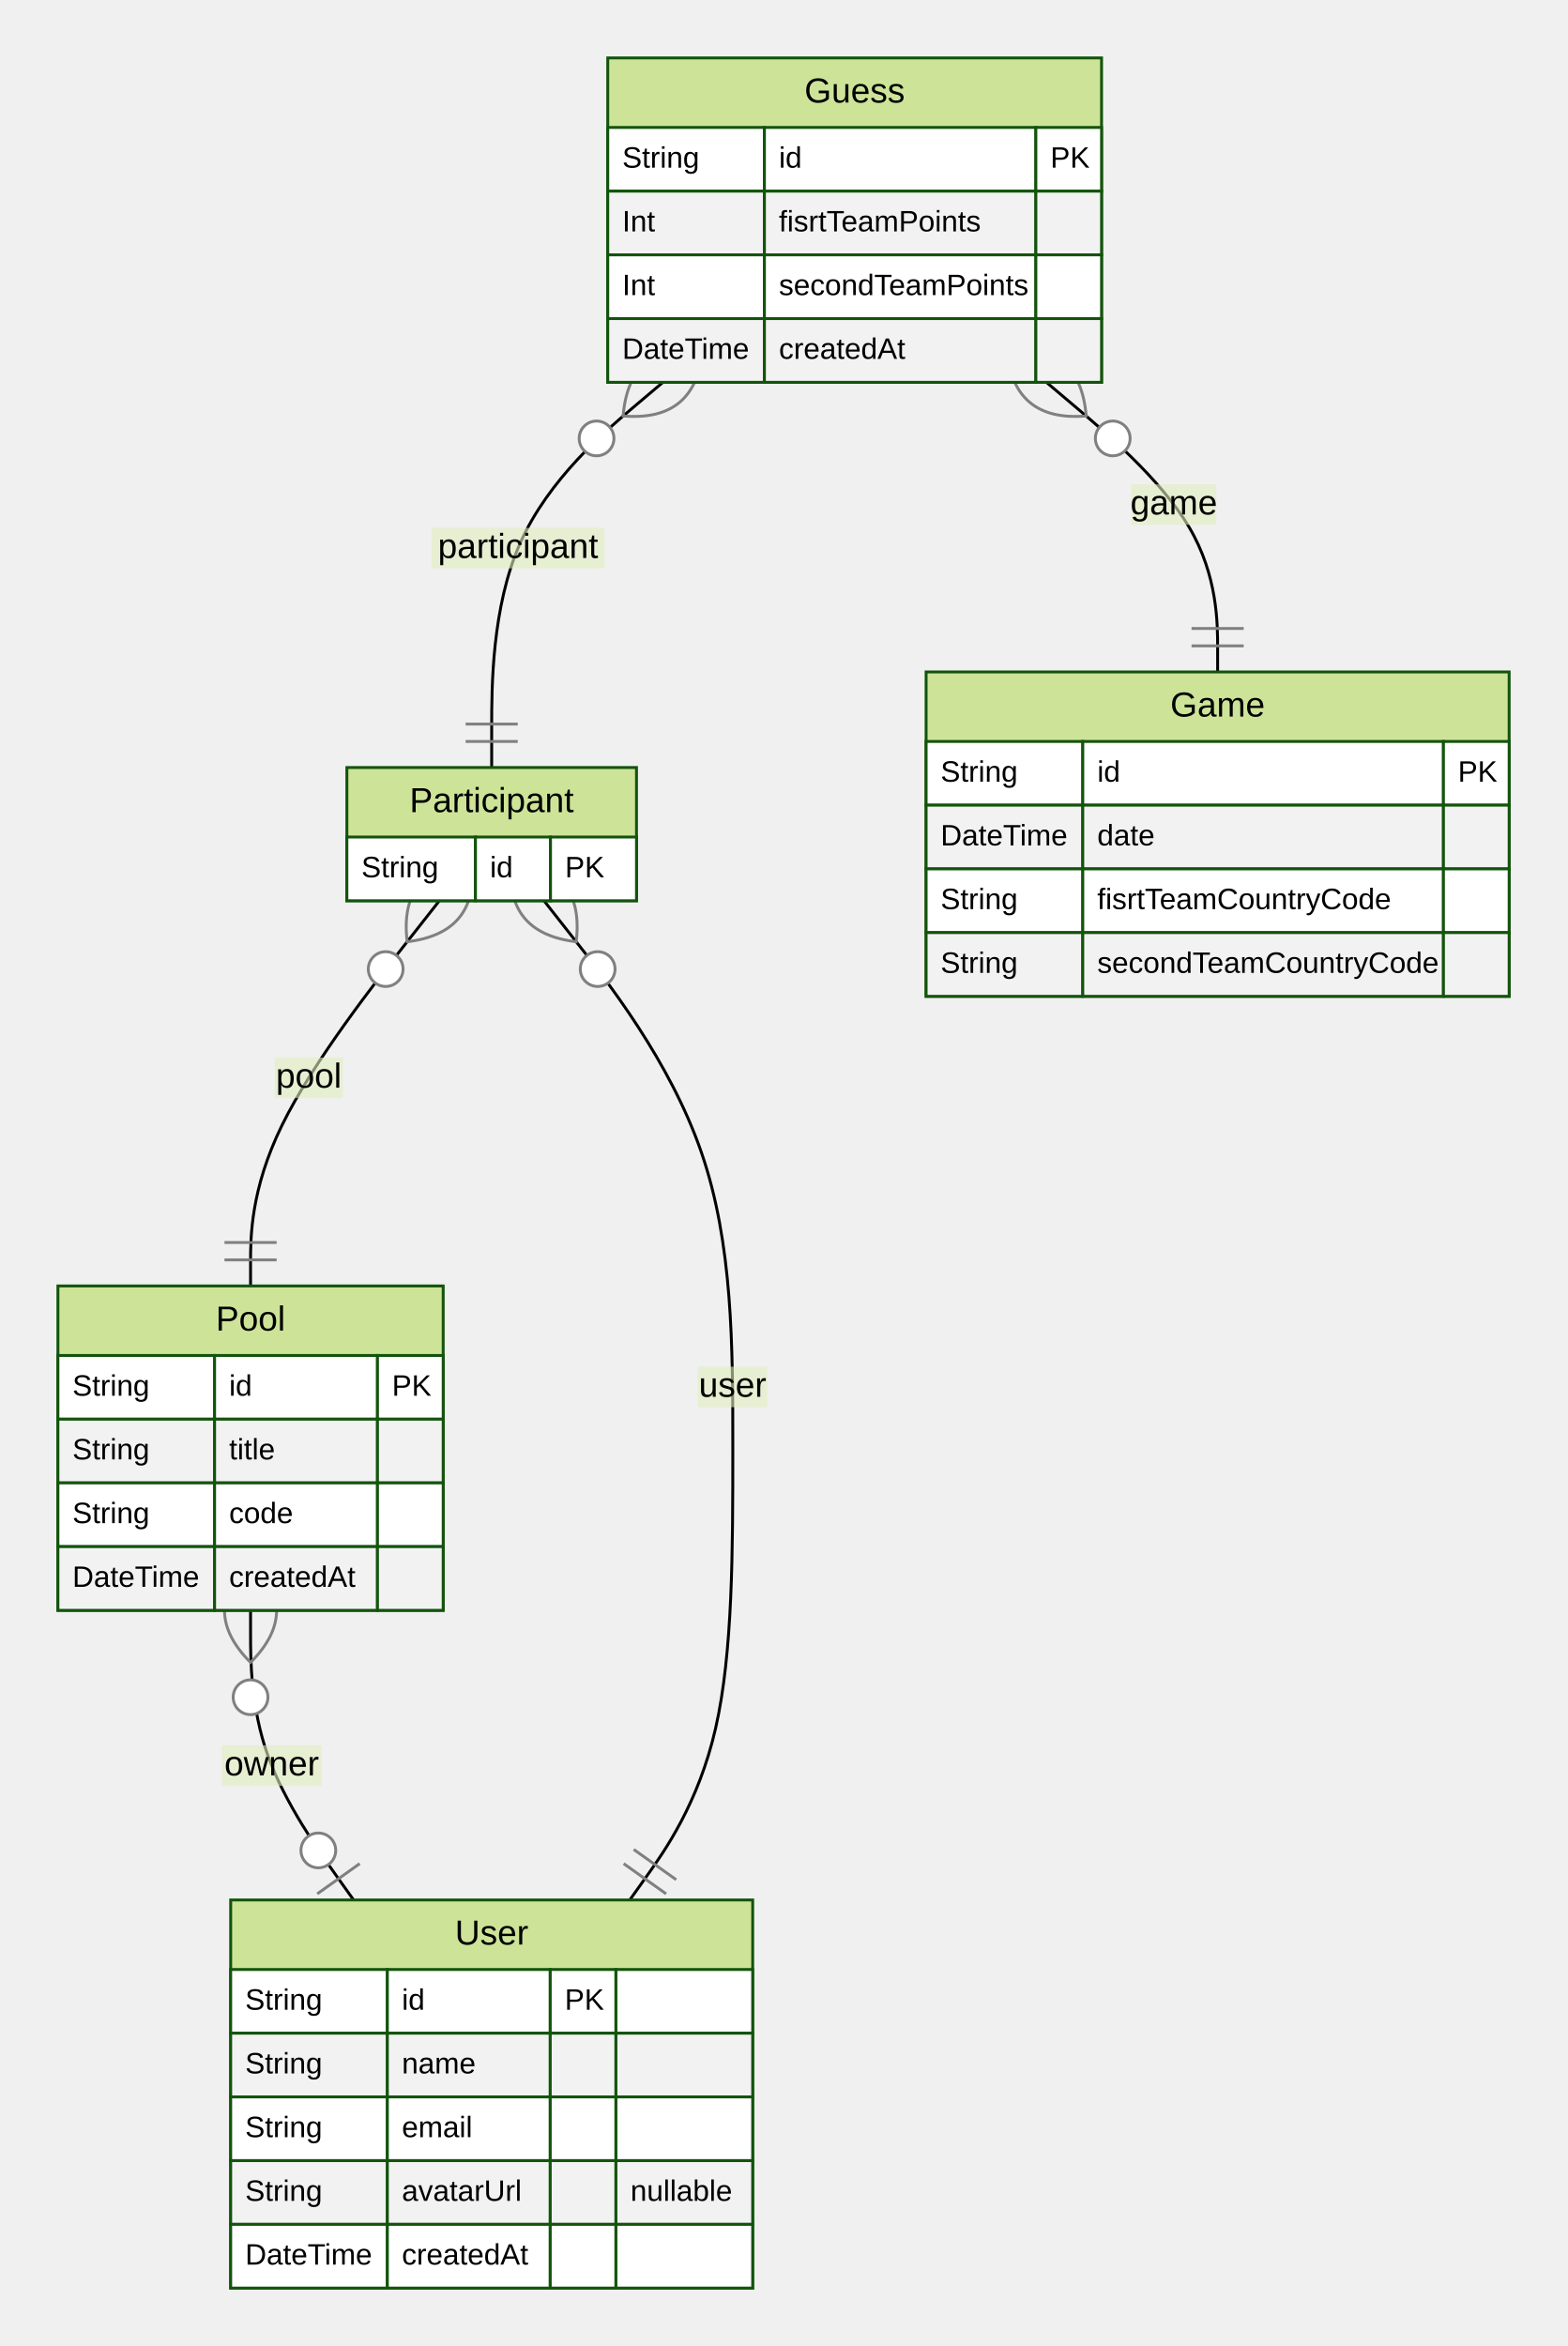
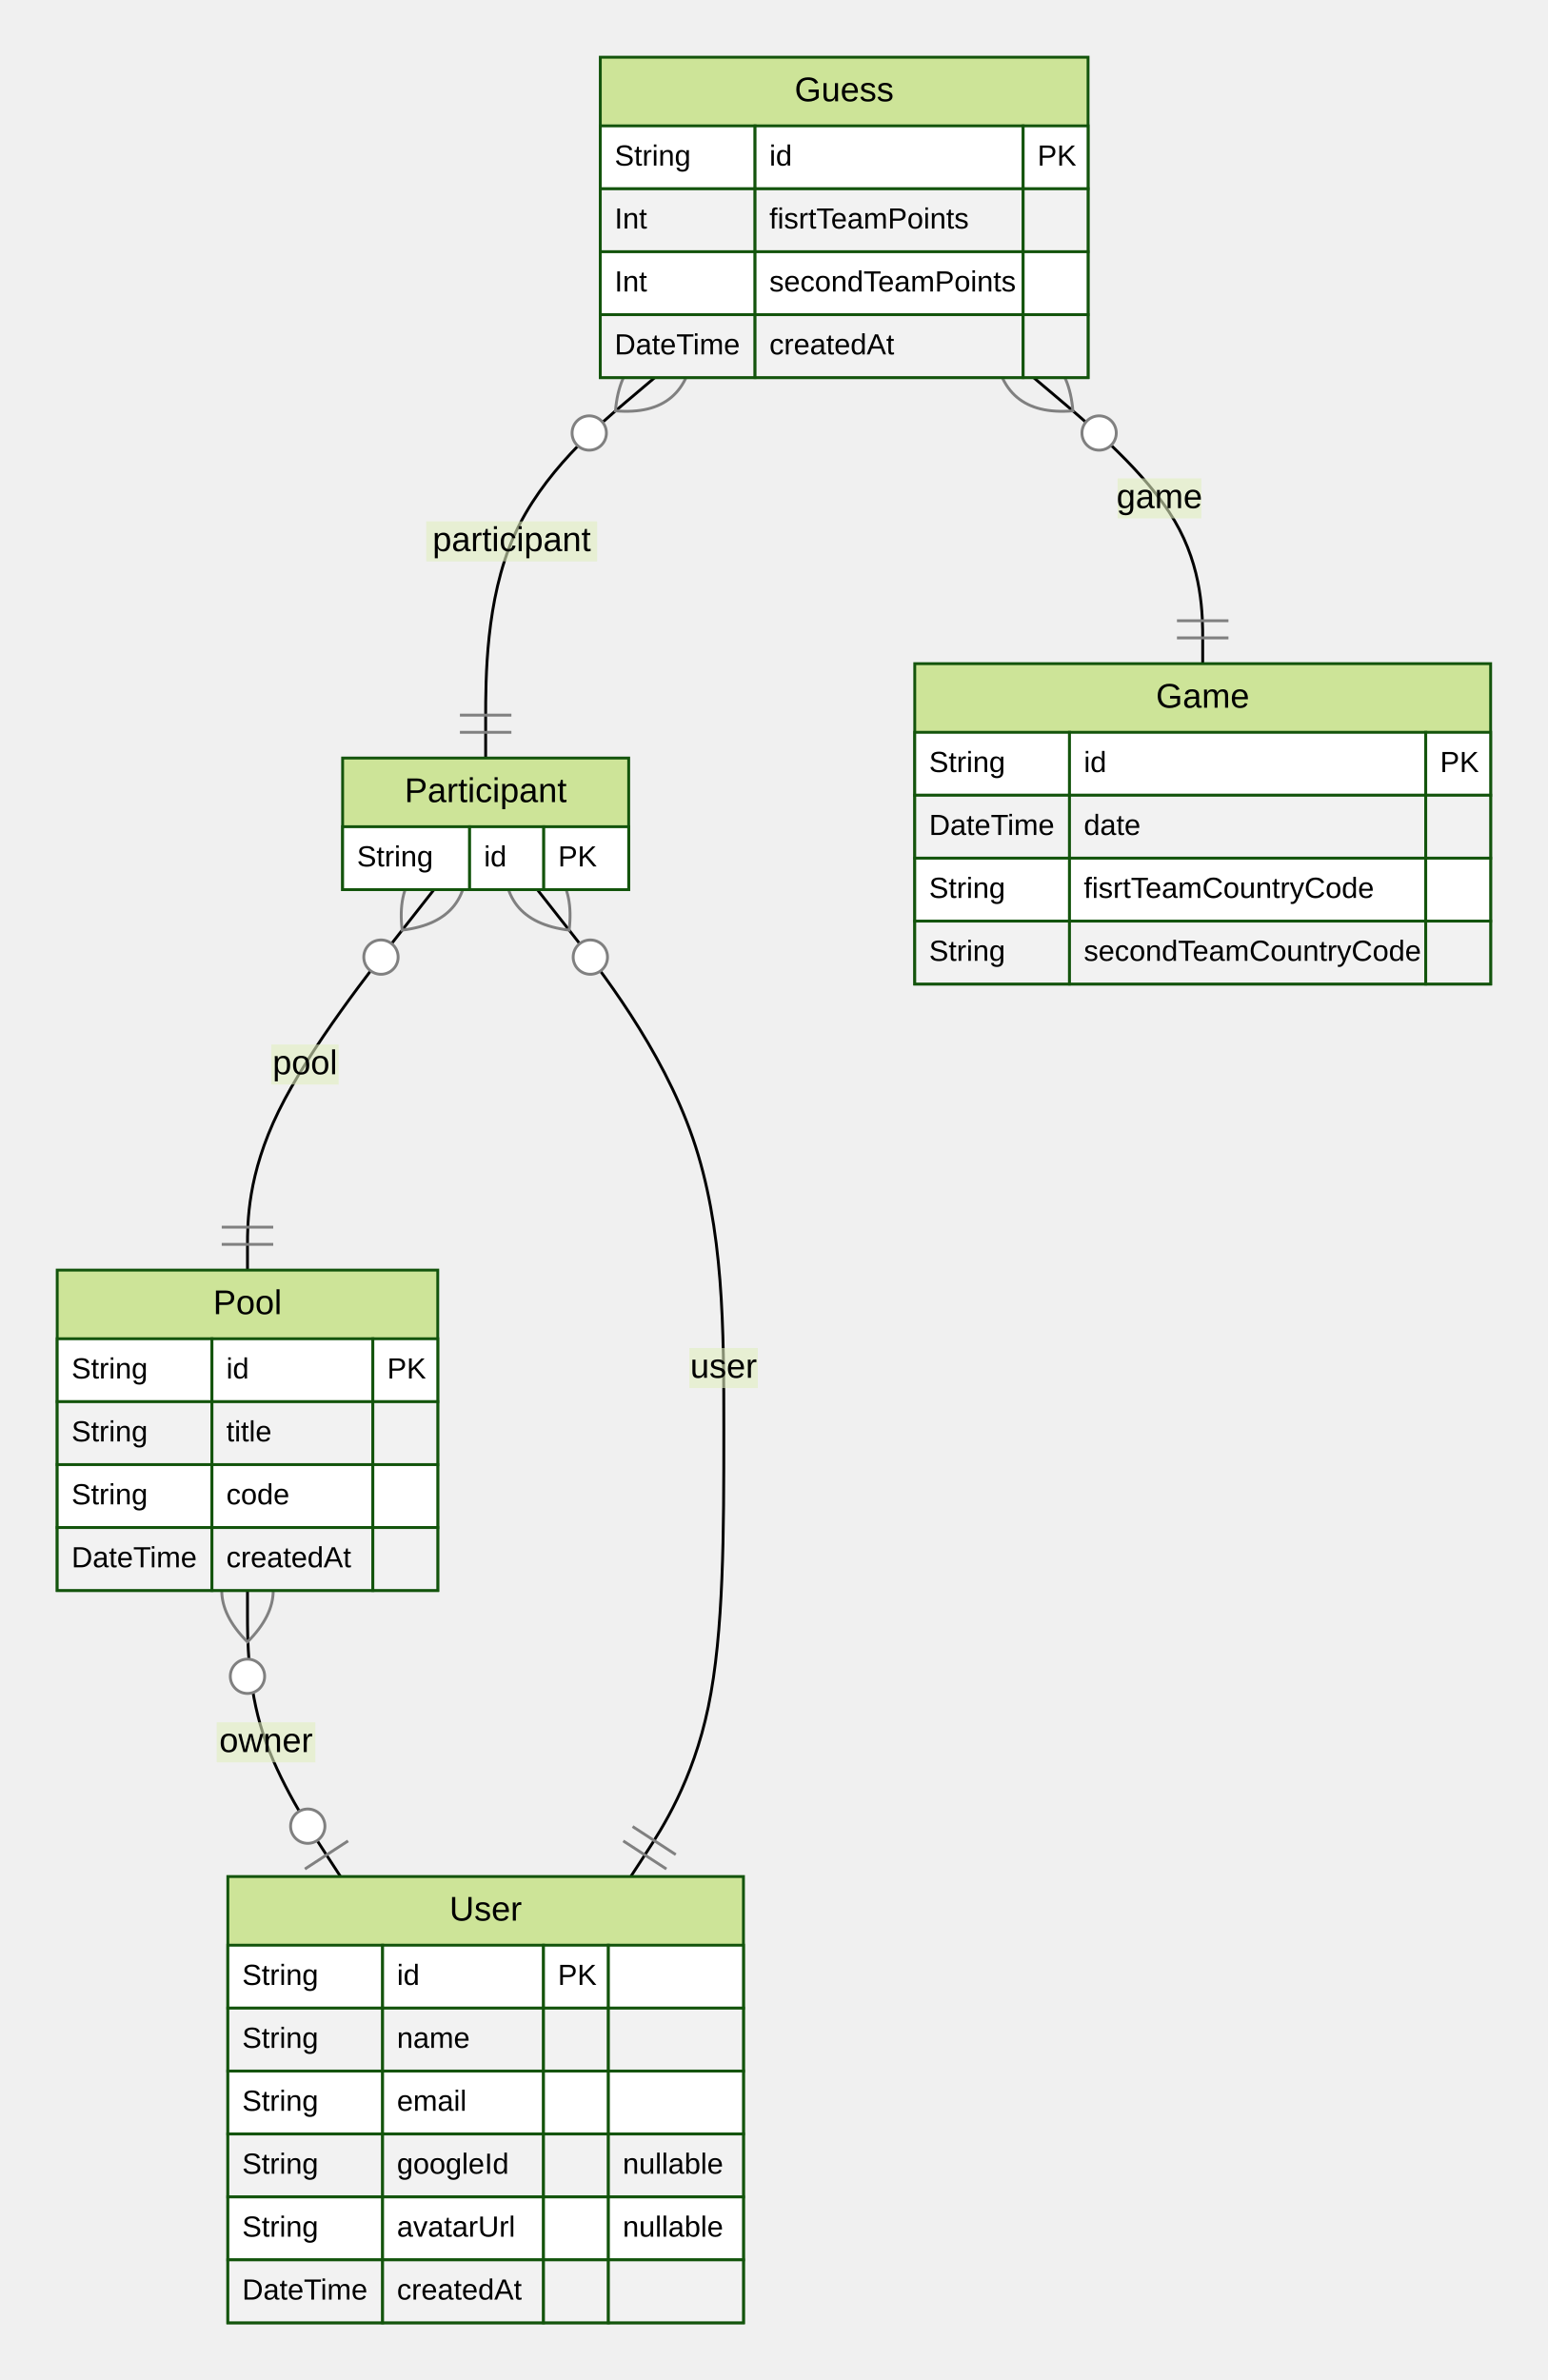
- <svg xmlns="http://www.w3.org/2000/svg" aria-labelledby="chart-title-mermaid-0 chart-desc-mermaid-0" role="img" viewBox="0 0 541.082 810" style="max-width: 541.082px; background-color: white;" width="100%" id="mermaid-0">
+ <svg xmlns="http://www.w3.org/2000/svg" aria-labelledby="chart-title-mermaid-0 chart-desc-mermaid-0" role="img" viewBox="0 0 541.082 832" style="max-width: 541.082px; background-color: white;" width="100%" id="mermaid-0">
  <style>#mermaid-0 {font-family:"trebuchet ms",verdana,arial,sans-serif;font-size:16px;fill:#000000;}#mermaid-0 .error-icon{fill:#552222;}#mermaid-0 .error-text{fill:#552222;stroke:#552222;}#mermaid-0 .edge-thickness-normal{stroke-width:2px;}#mermaid-0 .edge-thickness-thick{stroke-width:3.5px;}#mermaid-0 .edge-pattern-solid{stroke-dasharray:0;}#mermaid-0 .edge-pattern-dashed{stroke-dasharray:3;}#mermaid-0 .edge-pattern-dotted{stroke-dasharray:2;}#mermaid-0 .marker{fill:#000000;stroke:#000000;}#mermaid-0 .marker.cross{stroke:#000000;}#mermaid-0 svg{font-family:"trebuchet ms",verdana,arial,sans-serif;font-size:16px;}#mermaid-0 .entityBox{fill:#cde498;stroke:#13540c;}#mermaid-0 .attributeBoxOdd{fill:#ffffff;stroke:#13540c;}#mermaid-0 .attributeBoxEven{fill:#f2f2f2;stroke:#13540c;}#mermaid-0 .relationshipLabelBox{fill:hsl(78.158, 58.462%, 84.51%);opacity:0.7;background-color:hsl(78.158, 58.462%, 84.51%);}#mermaid-0 .relationshipLabelBox rect{opacity:0.5;}#mermaid-0 .relationshipLine{stroke:#000000;}#mermaid-0 :root{--mermaid-font-family:"trebuchet ms",verdana,arial,sans-serif;}</style>
  <g />
  <defs>
    <marker orient="auto" markerHeight="18" markerWidth="18" refY="9" refX="0" id="ONLY_ONE_START">
      <path d="M9,0 L9,18 M15,0 L15,18" fill="none" stroke="gray" />
    </marker>
  </defs>
  <defs>
    <marker orient="auto" markerHeight="18" markerWidth="18" refY="9" refX="18" id="ONLY_ONE_END">
      <path d="M3,0 L3,18 M9,0 L9,18" fill="none" stroke="gray" />
    </marker>
  </defs>
  <defs>
    <marker orient="auto" markerHeight="18" markerWidth="30" refY="9" refX="0" id="ZERO_OR_ONE_START">
      <circle r="6" cy="9" cx="21" fill="white" stroke="gray" />
      <path d="M9,0 L9,18" fill="none" stroke="gray" />
    </marker>
  </defs>
  <defs>
    <marker orient="auto" markerHeight="18" markerWidth="30" refY="9" refX="30" id="ZERO_OR_ONE_END">
      <circle r="6" cy="9" cx="9" fill="white" stroke="gray" />
      <path d="M21,0 L21,18" fill="none" stroke="gray" />
    </marker>
  </defs>
  <defs>
    <marker orient="auto" markerHeight="36" markerWidth="45" refY="18" refX="18" id="ONE_OR_MORE_START">
      <path d="M0,18 Q 18,0 36,18 Q 18,36 0,18 M42,9 L42,27" fill="none" stroke="gray" />
    </marker>
  </defs>
  <defs>
    <marker orient="auto" markerHeight="36" markerWidth="45" refY="18" refX="27" id="ONE_OR_MORE_END">
      <path d="M3,9 L3,27 M9,18 Q27,0 45,18 Q27,36 9,18" fill="none" stroke="gray" />
    </marker>
  </defs>
  <defs>
    <marker orient="auto" markerHeight="36" markerWidth="57" refY="18" refX="18" id="ZERO_OR_MORE_START">
      <circle r="6" cy="18" cx="48" fill="white" stroke="gray" />
      <path d="M0,18 Q18,0 36,18 Q18,36 0,18" fill="none" stroke="gray" />
    </marker>
  </defs>
  <defs>
    <marker orient="auto" markerHeight="36" markerWidth="57" refY="18" refX="39" id="ZERO_OR_MORE_END">
      <circle r="6" cy="18" cx="9" fill="white" stroke="gray" />
      <path d="M21,18 Q39,0 57,18 Q39,36 21,18" fill="none" stroke="gray" />
    </marker>
  </defs>
-   <path marker-start="url(#ZERO_OR_MORE_START)" marker-end="url(#ZERO_OR_ONE_END)" fill="none" stroke="gray" d="M86.513,556L86.513,564.333C86.513,572.667,86.513,589.333,92.443,606C98.373,622.667,110.233,639.333,116.163,647.667L122.093,656" class="er relationshipLine" />
-   <path marker-start="url(#ZERO_OR_MORE_START)" marker-end="url(#ONLY_ONE_END)" fill="none" stroke="gray" d="M187.835,311L198.7,324.833C209.565,338.667,231.296,366.333,242.161,397.833C253.026,429.333,253.026,464.667,253.026,500C253.026,535.333,253.026,570.667,247.096,596.667C241.167,622.667,229.307,639.333,223.377,647.667L217.447,656" class="er relationshipLine" />
+   <path marker-start="url(#ZERO_OR_MORE_START)" marker-end="url(#ZERO_OR_ONE_END)" fill="none" stroke="gray" d="M86.513,556L86.513,564.333C86.513,572.667,86.513,589.333,91.934,606C97.354,622.667,108.195,639.333,113.615,647.667L119.035,656" class="er relationshipLine" />
+   <path marker-start="url(#ZERO_OR_MORE_START)" marker-end="url(#ONLY_ONE_END)" fill="none" stroke="gray" d="M187.835,311L198.7,324.833C209.565,338.667,231.296,366.333,242.161,397.833C253.026,429.333,253.026,464.667,253.026,500C253.026,535.333,253.026,570.667,247.606,596.667C242.186,622.667,231.345,639.333,225.925,647.667L220.504,656" class="er relationshipLine" />
  <path marker-start="url(#ZERO_OR_MORE_START)" marker-end="url(#ONLY_ONE_END)" fill="none" stroke="gray" d="M151.705,311L140.839,324.833C129.974,338.667,108.244,366.333,97.378,388.5C86.513,410.667,86.513,427.333,86.513,435.667L86.513,444" class="er relationshipLine" />
  <path marker-start="url(#ZERO_OR_MORE_START)" marker-end="url(#ONLY_ONE_END)" fill="none" stroke="gray" d="M228.887,132L219.034,140.333C209.181,148.667,189.476,165.333,179.623,187.5C169.77,209.667,169.77,237.333,169.77,251.167L169.77,265" class="er relationshipLine" />
  <path marker-start="url(#ZERO_OR_MORE_START)" marker-end="url(#ONLY_ONE_END)" fill="none" stroke="gray" d="M361.309,132L371.162,140.333C381.015,148.667,400.72,165.333,410.573,182C420.426,198.667,420.426,215.333,420.426,223.667L420.426,232" class="er relationshipLine" />
  <g transform="translate(20,444 )" id="Pool">
    <rect height="112" width="133.026" y="0" x="0" stroke="gray" fill-opacity="100%" fill="honeydew" class="er entityBox" />
    <text transform="translate(66.51321,12)" style="font-family: &quot;trebuchet ms&quot;, verdana, arial, sans-serif;; font-size: 12px" text-anchor="middle" dominant-baseline="middle" y="0" x="0" id="entity-Pool" class="er entityLabel">Pool</text>
    <rect height="22" width="54.096" y="24" x="0" stroke="gray" fill-opacity="100%" fill="honeydew" class="er attributeBoxOdd" />
    <text transform="translate(5,35)" style="font-family: &quot;trebuchet ms&quot;, verdana, arial, sans-serif;; font-size: 10.2px" text-anchor="left" dominant-baseline="middle" y="0" x="0" id="entity-Pool-attr-1-type" class="er entityLabel">String</text>
    <rect height="22" width="56.243" y="24" x="54.096" stroke="gray" fill-opacity="100%" fill="honeydew" class="er attributeBoxOdd" />
    <text transform="translate(59.09555,35)" style="font-family: &quot;trebuchet ms&quot;, verdana, arial, sans-serif;; font-size: 10.2px" text-anchor="left" dominant-baseline="middle" y="0" x="0" id="entity-Pool-attr-1-name" class="er entityLabel">id</text>
    <rect height="22" width="22.688" y="24" x="110.339" stroke="gray" fill-opacity="100%" fill="honeydew" class="er attributeBoxOdd" />
    <text transform="translate(115.3387,35)" style="font-family: &quot;trebuchet ms&quot;, verdana, arial, sans-serif;; font-size: 10.2px" text-anchor="left" dominant-baseline="middle" y="0" x="0" id="entity-Pool-attr-1-key" class="er entityLabel">PK</text>
    <rect height="22" width="54.096" y="46" x="0" stroke="gray" fill-opacity="100%" fill="honeydew" class="er attributeBoxEven" />
    <text transform="translate(5,57)" style="font-family: &quot;trebuchet ms&quot;, verdana, arial, sans-serif;; font-size: 10.2px" text-anchor="left" dominant-baseline="middle" y="0" x="0" id="entity-Pool-attr-2-type" class="er entityLabel">String</text>
    <rect height="22" width="56.243" y="46" x="54.096" stroke="gray" fill-opacity="100%" fill="honeydew" class="er attributeBoxEven" />
    <text transform="translate(59.09555,57)" style="font-family: &quot;trebuchet ms&quot;, verdana, arial, sans-serif;; font-size: 10.2px" text-anchor="left" dominant-baseline="middle" y="0" x="0" id="entity-Pool-attr-2-name" class="er entityLabel">title</text>
    <rect height="22" width="22.688" y="46" x="110.339" stroke="gray" fill-opacity="100%" fill="honeydew" class="er attributeBoxEven" />
    <text transform="translate(115.3387,57)" style="font-family: &quot;trebuchet ms&quot;, verdana, arial, sans-serif;; font-size: 10.2px" text-anchor="left" dominant-baseline="middle" y="0" x="0" id="entity-Pool-attr-2-key" class="er entityLabel" />
    <rect height="22" width="54.096" y="68" x="0" stroke="gray" fill-opacity="100%" fill="honeydew" class="er attributeBoxOdd" />
    <text transform="translate(5,79)" style="font-family: &quot;trebuchet ms&quot;, verdana, arial, sans-serif;; font-size: 10.2px" text-anchor="left" dominant-baseline="middle" y="0" x="0" id="entity-Pool-attr-3-type" class="er entityLabel">String</text>
    <rect height="22" width="56.243" y="68" x="54.096" stroke="gray" fill-opacity="100%" fill="honeydew" class="er attributeBoxOdd" />
    <text transform="translate(59.09555,79)" style="font-family: &quot;trebuchet ms&quot;, verdana, arial, sans-serif;; font-size: 10.2px" text-anchor="left" dominant-baseline="middle" y="0" x="0" id="entity-Pool-attr-3-name" class="er entityLabel">code</text>
    <rect height="22" width="22.688" y="68" x="110.339" stroke="gray" fill-opacity="100%" fill="honeydew" class="er attributeBoxOdd" />
    <text transform="translate(115.3387,79)" style="font-family: &quot;trebuchet ms&quot;, verdana, arial, sans-serif;; font-size: 10.2px" text-anchor="left" dominant-baseline="middle" y="0" x="0" id="entity-Pool-attr-3-key" class="er entityLabel" />
    <rect height="22" width="54.096" y="90" x="0" stroke="gray" fill-opacity="100%" fill="honeydew" class="er attributeBoxEven" />
    <text transform="translate(5,101)" style="font-family: &quot;trebuchet ms&quot;, verdana, arial, sans-serif;; font-size: 10.2px" text-anchor="left" dominant-baseline="middle" y="0" x="0" id="entity-Pool-attr-4-type" class="er entityLabel">DateTime</text>
    <rect height="22" width="56.243" y="90" x="54.096" stroke="gray" fill-opacity="100%" fill="honeydew" class="er attributeBoxEven" />
    <text transform="translate(59.09555,101)" style="font-family: &quot;trebuchet ms&quot;, verdana, arial, sans-serif;; font-size: 10.2px" text-anchor="left" dominant-baseline="middle" y="0" x="0" id="entity-Pool-attr-4-name" class="er entityLabel">createdAt</text>
    <rect height="22" width="22.688" y="90" x="110.339" stroke="gray" fill-opacity="100%" fill="honeydew" class="er attributeBoxEven" />
    <text transform="translate(115.3387,101)" style="font-family: &quot;trebuchet ms&quot;, verdana, arial, sans-serif;; font-size: 10.2px" text-anchor="left" dominant-baseline="middle" y="0" x="0" id="entity-Pool-attr-4-key" class="er entityLabel" />
  </g>
  <g transform="translate(119.7698,265 )" id="Participant">
    <rect height="46" width="100" y="0" x="0" stroke="gray" fill-opacity="100%" fill="honeydew" class="er entityBox" />
    <text transform="translate(50,12)" style="font-family: &quot;trebuchet ms&quot;, verdana, arial, sans-serif;; font-size: 12px" text-anchor="middle" dominant-baseline="middle" y="0" x="0" id="entity-Participant" class="er entityLabel">Participant</text>
    <rect height="22" width="44.399" y="24" x="0" stroke="gray" fill-opacity="100%" fill="honeydew" class="er attributeBoxOdd" />
    <text transform="translate(5,35)" style="font-family: &quot;trebuchet ms&quot;, verdana, arial, sans-serif;; font-size: 10.2px" text-anchor="left" dominant-baseline="middle" y="0" x="0" id="entity-Participant-attr-1-type" class="er entityLabel">String</text>
    <rect height="22" width="25.911" y="24" x="44.399" stroke="gray" fill-opacity="100%" fill="honeydew" class="er attributeBoxOdd" />
    <text transform="translate(49.39862,35)" style="font-family: &quot;trebuchet ms&quot;, verdana, arial, sans-serif;; font-size: 10.2px" text-anchor="left" dominant-baseline="middle" y="0" x="0" id="entity-Participant-attr-1-name" class="er entityLabel">id</text>
    <rect height="22" width="29.69" y="24" x="70.31" stroke="gray" fill-opacity="100%" fill="honeydew" class="er attributeBoxOdd" />
    <text transform="translate(75.30976,35)" style="font-family: &quot;trebuchet ms&quot;, verdana, arial, sans-serif;; font-size: 10.2px" text-anchor="left" dominant-baseline="middle" y="0" x="0" id="entity-Participant-attr-1-key" class="er entityLabel">PK</text>
  </g>
  <g transform="translate(79.65034,656 )" id="User">
-     <rect height="134" width="180.239" y="0" x="0" stroke="gray" fill-opacity="100%" fill="honeydew" class="er entityBox" />
+     <rect height="156" width="180.239" y="0" x="0" stroke="gray" fill-opacity="100%" fill="honeydew" class="er entityBox" />
    <text transform="translate(90.11948,12)" style="font-family: &quot;trebuchet ms&quot;, verdana, arial, sans-serif;; font-size: 12px" text-anchor="middle" dominant-baseline="middle" y="0" x="0" id="entity-User" class="er entityLabel">User</text>
    <rect height="22" width="54.096" y="24" x="0" stroke="gray" fill-opacity="100%" fill="honeydew" class="er attributeBoxOdd" />
    <text transform="translate(5,35)" style="font-family: &quot;trebuchet ms&quot;, verdana, arial, sans-serif;; font-size: 10.2px" text-anchor="left" dominant-baseline="middle" y="0" x="0" id="entity-User-attr-1-type" class="er entityLabel">String</text>
    <rect height="22" width="56.243" y="24" x="54.096" stroke="gray" fill-opacity="100%" fill="honeydew" class="er attributeBoxOdd" />
    <text transform="translate(59.09555,35)" style="font-family: &quot;trebuchet ms&quot;, verdana, arial, sans-serif;; font-size: 10.2px" text-anchor="left" dominant-baseline="middle" y="0" x="0" id="entity-User-attr-1-name" class="er entityLabel">id</text>
    <rect height="22" width="22.688" y="24" x="110.339" stroke="gray" fill-opacity="100%" fill="honeydew" class="er attributeBoxOdd" />
    <text transform="translate(115.3387,35)" style="font-family: &quot;trebuchet ms&quot;, verdana, arial, sans-serif;; font-size: 10.2px" text-anchor="left" dominant-baseline="middle" y="0" x="0" id="entity-User-attr-1-key" class="er entityLabel">PK</text>
    <rect height="22" width="47.213" y="24" x="133.026" stroke="gray" fill-opacity="100%" fill="honeydew" class="er attributeBoxOdd" />
    <text transform="translate(138.0264,35)" style="font-family: &quot;trebuchet ms&quot;, verdana, arial, sans-serif;; font-size: 10.2px" text-anchor="left" dominant-baseline="middle" y="0" x="0" id="entity-User-attr-1-comment" class="er entityLabel" />
    <rect height="22" width="54.096" y="46" x="0" stroke="gray" fill-opacity="100%" fill="honeydew" class="er attributeBoxEven" />
    <text transform="translate(5,57)" style="font-family: &quot;trebuchet ms&quot;, verdana, arial, sans-serif;; font-size: 10.2px" text-anchor="left" dominant-baseline="middle" y="0" x="0" id="entity-User-attr-2-type" class="er entityLabel">String</text>
    <rect height="22" width="56.243" y="46" x="54.096" stroke="gray" fill-opacity="100%" fill="honeydew" class="er attributeBoxEven" />
    <text transform="translate(59.09555,57)" style="font-family: &quot;trebuchet ms&quot;, verdana, arial, sans-serif;; font-size: 10.2px" text-anchor="left" dominant-baseline="middle" y="0" x="0" id="entity-User-attr-2-name" class="er entityLabel">name</text>
    <rect height="22" width="22.688" y="46" x="110.339" stroke="gray" fill-opacity="100%" fill="honeydew" class="er attributeBoxEven" />
    <text transform="translate(115.3387,57)" style="font-family: &quot;trebuchet ms&quot;, verdana, arial, sans-serif;; font-size: 10.2px" text-anchor="left" dominant-baseline="middle" y="0" x="0" id="entity-User-attr-2-key" class="er entityLabel" />
    <rect height="22" width="47.213" y="46" x="133.026" stroke="gray" fill-opacity="100%" fill="honeydew" class="er attributeBoxEven" />
    <text transform="translate(138.0264,57)" style="font-family: &quot;trebuchet ms&quot;, verdana, arial, sans-serif;; font-size: 10.2px" text-anchor="left" dominant-baseline="middle" y="0" x="0" id="entity-User-attr-2-comment" class="er entityLabel" />
    <rect height="22" width="54.096" y="68" x="0" stroke="gray" fill-opacity="100%" fill="honeydew" class="er attributeBoxOdd" />
    <text transform="translate(5,79)" style="font-family: &quot;trebuchet ms&quot;, verdana, arial, sans-serif;; font-size: 10.2px" text-anchor="left" dominant-baseline="middle" y="0" x="0" id="entity-User-attr-3-type" class="er entityLabel">String</text>
    <rect height="22" width="56.243" y="68" x="54.096" stroke="gray" fill-opacity="100%" fill="honeydew" class="er attributeBoxOdd" />
    <text transform="translate(59.09555,79)" style="font-family: &quot;trebuchet ms&quot;, verdana, arial, sans-serif;; font-size: 10.2px" text-anchor="left" dominant-baseline="middle" y="0" x="0" id="entity-User-attr-3-name" class="er entityLabel">email</text>
    <rect height="22" width="22.688" y="68" x="110.339" stroke="gray" fill-opacity="100%" fill="honeydew" class="er attributeBoxOdd" />
    <text transform="translate(115.3387,79)" style="font-family: &quot;trebuchet ms&quot;, verdana, arial, sans-serif;; font-size: 10.2px" text-anchor="left" dominant-baseline="middle" y="0" x="0" id="entity-User-attr-3-key" class="er entityLabel" />
    <rect height="22" width="47.213" y="68" x="133.026" stroke="gray" fill-opacity="100%" fill="honeydew" class="er attributeBoxOdd" />
    <text transform="translate(138.0264,79)" style="font-family: &quot;trebuchet ms&quot;, verdana, arial, sans-serif;; font-size: 10.2px" text-anchor="left" dominant-baseline="middle" y="0" x="0" id="entity-User-attr-3-comment" class="er entityLabel" />
    <rect height="22" width="54.096" y="90" x="0" stroke="gray" fill-opacity="100%" fill="honeydew" class="er attributeBoxEven" />
    <text transform="translate(5,101)" style="font-family: &quot;trebuchet ms&quot;, verdana, arial, sans-serif;; font-size: 10.2px" text-anchor="left" dominant-baseline="middle" y="0" x="0" id="entity-User-attr-4-type" class="er entityLabel">String</text>
    <rect height="22" width="56.243" y="90" x="54.096" stroke="gray" fill-opacity="100%" fill="honeydew" class="er attributeBoxEven" />
-     <text transform="translate(59.09555,101)" style="font-family: &quot;trebuchet ms&quot;, verdana, arial, sans-serif;; font-size: 10.2px" text-anchor="left" dominant-baseline="middle" y="0" x="0" id="entity-User-attr-4-name" class="er entityLabel">avatarUrl</text>
+     <text transform="translate(59.09555,101)" style="font-family: &quot;trebuchet ms&quot;, verdana, arial, sans-serif;; font-size: 10.2px" text-anchor="left" dominant-baseline="middle" y="0" x="0" id="entity-User-attr-4-name" class="er entityLabel">googleId</text>
    <rect height="22" width="22.688" y="90" x="110.339" stroke="gray" fill-opacity="100%" fill="honeydew" class="er attributeBoxEven" />
    <text transform="translate(115.3387,101)" style="font-family: &quot;trebuchet ms&quot;, verdana, arial, sans-serif;; font-size: 10.2px" text-anchor="left" dominant-baseline="middle" y="0" x="0" id="entity-User-attr-4-key" class="er entityLabel" />
    <rect height="22" width="47.213" y="90" x="133.026" stroke="gray" fill-opacity="100%" fill="honeydew" class="er attributeBoxEven" />
    <text transform="translate(138.0264,101)" style="font-family: &quot;trebuchet ms&quot;, verdana, arial, sans-serif;; font-size: 10.2px" text-anchor="left" dominant-baseline="middle" y="0" x="0" id="entity-User-attr-4-comment" class="er entityLabel">nullable</text>
    <rect height="22" width="54.096" y="112" x="0" stroke="gray" fill-opacity="100%" fill="honeydew" class="er attributeBoxOdd" />
-     <text transform="translate(5,123)" style="font-family: &quot;trebuchet ms&quot;, verdana, arial, sans-serif;; font-size: 10.2px" text-anchor="left" dominant-baseline="middle" y="0" x="0" id="entity-User-attr-5-type" class="er entityLabel">DateTime</text>
+     <text transform="translate(5,123)" style="font-family: &quot;trebuchet ms&quot;, verdana, arial, sans-serif;; font-size: 10.2px" text-anchor="left" dominant-baseline="middle" y="0" x="0" id="entity-User-attr-5-type" class="er entityLabel">String</text>
    <rect height="22" width="56.243" y="112" x="54.096" stroke="gray" fill-opacity="100%" fill="honeydew" class="er attributeBoxOdd" />
-     <text transform="translate(59.09555,123)" style="font-family: &quot;trebuchet ms&quot;, verdana, arial, sans-serif;; font-size: 10.2px" text-anchor="left" dominant-baseline="middle" y="0" x="0" id="entity-User-attr-5-name" class="er entityLabel">createdAt</text>
+     <text transform="translate(59.09555,123)" style="font-family: &quot;trebuchet ms&quot;, verdana, arial, sans-serif;; font-size: 10.2px" text-anchor="left" dominant-baseline="middle" y="0" x="0" id="entity-User-attr-5-name" class="er entityLabel">avatarUrl</text>
    <rect height="22" width="22.688" y="112" x="110.339" stroke="gray" fill-opacity="100%" fill="honeydew" class="er attributeBoxOdd" />
    <text transform="translate(115.3387,123)" style="font-family: &quot;trebuchet ms&quot;, verdana, arial, sans-serif;; font-size: 10.2px" text-anchor="left" dominant-baseline="middle" y="0" x="0" id="entity-User-attr-5-key" class="er entityLabel" />
    <rect height="22" width="47.213" y="112" x="133.026" stroke="gray" fill-opacity="100%" fill="honeydew" class="er attributeBoxOdd" />
-     <text transform="translate(138.0264,123)" style="font-family: &quot;trebuchet ms&quot;, verdana, arial, sans-serif;; font-size: 10.2px" text-anchor="left" dominant-baseline="middle" y="0" x="0" id="entity-User-attr-5-comment" class="er entityLabel" />
+     <text transform="translate(138.0264,123)" style="font-family: &quot;trebuchet ms&quot;, verdana, arial, sans-serif;; font-size: 10.2px" text-anchor="left" dominant-baseline="middle" y="0" x="0" id="entity-User-attr-5-comment" class="er entityLabel">nullable</text>
+     <rect height="22" width="54.096" y="134" x="0" stroke="gray" fill-opacity="100%" fill="honeydew" class="er attributeBoxEven" />
+     <text transform="translate(5,145)" style="font-family: &quot;trebuchet ms&quot;, verdana, arial, sans-serif;; font-size: 10.2px" text-anchor="left" dominant-baseline="middle" y="0" x="0" id="entity-User-attr-6-type" class="er entityLabel">DateTime</text>
+     <rect height="22" width="56.243" y="134" x="54.096" stroke="gray" fill-opacity="100%" fill="honeydew" class="er attributeBoxEven" />
+     <text transform="translate(59.09555,145)" style="font-family: &quot;trebuchet ms&quot;, verdana, arial, sans-serif;; font-size: 10.2px" text-anchor="left" dominant-baseline="middle" y="0" x="0" id="entity-User-attr-6-name" class="er entityLabel">createdAt</text>
+     <rect height="22" width="22.688" y="134" x="110.339" stroke="gray" fill-opacity="100%" fill="honeydew" class="er attributeBoxEven" />
+     <text transform="translate(115.3387,145)" style="font-family: &quot;trebuchet ms&quot;, verdana, arial, sans-serif;; font-size: 10.2px" text-anchor="left" dominant-baseline="middle" y="0" x="0" id="entity-User-attr-6-key" class="er entityLabel" />
+     <rect height="22" width="47.213" y="134" x="133.026" stroke="gray" fill-opacity="100%" fill="honeydew" class="er attributeBoxEven" />
+     <text transform="translate(138.0264,145)" style="font-family: &quot;trebuchet ms&quot;, verdana, arial, sans-serif;; font-size: 10.2px" text-anchor="left" dominant-baseline="middle" y="0" x="0" id="entity-User-attr-6-comment" class="er entityLabel" />
  </g>
  <g transform="translate(319.7698,232 )" id="Game">
    <rect height="112" width="201.312" y="0" x="0" stroke="gray" fill-opacity="100%" fill="honeydew" class="er entityBox" />
    <text transform="translate(100.6562,12)" style="font-family: &quot;trebuchet ms&quot;, verdana, arial, sans-serif;; font-size: 12px" text-anchor="middle" dominant-baseline="middle" y="0" x="0" id="entity-Game" class="er entityLabel">Game</text>
    <rect height="22" width="54.096" y="24" x="0" stroke="gray" fill-opacity="100%" fill="honeydew" class="er attributeBoxOdd" />
    <text transform="translate(5,35)" style="font-family: &quot;trebuchet ms&quot;, verdana, arial, sans-serif;; font-size: 10.2px" text-anchor="left" dominant-baseline="middle" y="0" x="0" id="entity-Game-attr-1-type" class="er entityLabel">String</text>
    <rect height="22" width="124.529" y="24" x="54.096" stroke="gray" fill-opacity="100%" fill="honeydew" class="er attributeBoxOdd" />
    <text transform="translate(59.09555,35)" style="font-family: &quot;trebuchet ms&quot;, verdana, arial, sans-serif;; font-size: 10.2px" text-anchor="left" dominant-baseline="middle" y="0" x="0" id="entity-Game-attr-1-name" class="er entityLabel">id</text>
    <rect height="22" width="22.688" y="24" x="178.625" stroke="gray" fill-opacity="100%" fill="honeydew" class="er attributeBoxOdd" />
    <text transform="translate(183.6248,35)" style="font-family: &quot;trebuchet ms&quot;, verdana, arial, sans-serif;; font-size: 10.2px" text-anchor="left" dominant-baseline="middle" y="0" x="0" id="entity-Game-attr-1-key" class="er entityLabel">PK</text>
    <rect height="22" width="54.096" y="46" x="0" stroke="gray" fill-opacity="100%" fill="honeydew" class="er attributeBoxEven" />
    <text transform="translate(5,57)" style="font-family: &quot;trebuchet ms&quot;, verdana, arial, sans-serif;; font-size: 10.2px" text-anchor="left" dominant-baseline="middle" y="0" x="0" id="entity-Game-attr-2-type" class="er entityLabel">DateTime</text>
    <rect height="22" width="124.529" y="46" x="54.096" stroke="gray" fill-opacity="100%" fill="honeydew" class="er attributeBoxEven" />
    <text transform="translate(59.09555,57)" style="font-family: &quot;trebuchet ms&quot;, verdana, arial, sans-serif;; font-size: 10.2px" text-anchor="left" dominant-baseline="middle" y="0" x="0" id="entity-Game-attr-2-name" class="er entityLabel">date</text>
    <rect height="22" width="22.688" y="46" x="178.625" stroke="gray" fill-opacity="100%" fill="honeydew" class="er attributeBoxEven" />
    <text transform="translate(183.6248,57)" style="font-family: &quot;trebuchet ms&quot;, verdana, arial, sans-serif;; font-size: 10.2px" text-anchor="left" dominant-baseline="middle" y="0" x="0" id="entity-Game-attr-2-key" class="er entityLabel" />
    <rect height="22" width="54.096" y="68" x="0" stroke="gray" fill-opacity="100%" fill="honeydew" class="er attributeBoxOdd" />
    <text transform="translate(5,79)" style="font-family: &quot;trebuchet ms&quot;, verdana, arial, sans-serif;; font-size: 10.2px" text-anchor="left" dominant-baseline="middle" y="0" x="0" id="entity-Game-attr-3-type" class="er entityLabel">String</text>
    <rect height="22" width="124.529" y="68" x="54.096" stroke="gray" fill-opacity="100%" fill="honeydew" class="er attributeBoxOdd" />
    <text transform="translate(59.09555,79)" style="font-family: &quot;trebuchet ms&quot;, verdana, arial, sans-serif;; font-size: 10.2px" text-anchor="left" dominant-baseline="middle" y="0" x="0" id="entity-Game-attr-3-name" class="er entityLabel">fisrtTeamCountryCode</text>
    <rect height="22" width="22.688" y="68" x="178.625" stroke="gray" fill-opacity="100%" fill="honeydew" class="er attributeBoxOdd" />
    <text transform="translate(183.6248,79)" style="font-family: &quot;trebuchet ms&quot;, verdana, arial, sans-serif;; font-size: 10.2px" text-anchor="left" dominant-baseline="middle" y="0" x="0" id="entity-Game-attr-3-key" class="er entityLabel" />
    <rect height="22" width="54.096" y="90" x="0" stroke="gray" fill-opacity="100%" fill="honeydew" class="er attributeBoxEven" />
    <text transform="translate(5,101)" style="font-family: &quot;trebuchet ms&quot;, verdana, arial, sans-serif;; font-size: 10.2px" text-anchor="left" dominant-baseline="middle" y="0" x="0" id="entity-Game-attr-4-type" class="er entityLabel">String</text>
    <rect height="22" width="124.529" y="90" x="54.096" stroke="gray" fill-opacity="100%" fill="honeydew" class="er attributeBoxEven" />
    <text transform="translate(59.09555,101)" style="font-family: &quot;trebuchet ms&quot;, verdana, arial, sans-serif;; font-size: 10.2px" text-anchor="left" dominant-baseline="middle" y="0" x="0" id="entity-Game-attr-4-name" class="er entityLabel">secondTeamCountryCode</text>
    <rect height="22" width="22.688" y="90" x="178.625" stroke="gray" fill-opacity="100%" fill="honeydew" class="er attributeBoxEven" />
    <text transform="translate(183.6248,101)" style="font-family: &quot;trebuchet ms&quot;, verdana, arial, sans-serif;; font-size: 10.2px" text-anchor="left" dominant-baseline="middle" y="0" x="0" id="entity-Game-attr-4-key" class="er entityLabel" />
  </g>
  <g transform="translate(209.8457,20 )" id="Guess">
    <rect height="112" width="170.504" y="0" x="0" stroke="gray" fill-opacity="100%" fill="honeydew" class="er entityBox" />
    <text transform="translate(85.2522,12)" style="font-family: &quot;trebuchet ms&quot;, verdana, arial, sans-serif;; font-size: 12px" text-anchor="middle" dominant-baseline="middle" y="0" x="0" id="entity-Guess" class="er entityLabel">Guess</text>
    <rect height="22" width="54.096" y="24" x="0" stroke="gray" fill-opacity="100%" fill="honeydew" class="er attributeBoxOdd" />
    <text transform="translate(5,35)" style="font-family: &quot;trebuchet ms&quot;, verdana, arial, sans-serif;; font-size: 10.2px" text-anchor="left" dominant-baseline="middle" y="0" x="0" id="entity-Guess-attr-1-type" class="er entityLabel">String</text>
    <rect height="22" width="93.721" y="24" x="54.096" stroke="gray" fill-opacity="100%" fill="honeydew" class="er attributeBoxOdd" />
    <text transform="translate(59.09555,35)" style="font-family: &quot;trebuchet ms&quot;, verdana, arial, sans-serif;; font-size: 10.2px" text-anchor="left" dominant-baseline="middle" y="0" x="0" id="entity-Guess-attr-1-name" class="er entityLabel">id</text>
    <rect height="22" width="22.688" y="24" x="147.817" stroke="gray" fill-opacity="100%" fill="honeydew" class="er attributeBoxOdd" />
    <text transform="translate(152.8167,35)" style="font-family: &quot;trebuchet ms&quot;, verdana, arial, sans-serif;; font-size: 10.2px" text-anchor="left" dominant-baseline="middle" y="0" x="0" id="entity-Guess-attr-1-key" class="er entityLabel">PK</text>
    <rect height="22" width="54.096" y="46" x="0" stroke="gray" fill-opacity="100%" fill="honeydew" class="er attributeBoxEven" />
    <text transform="translate(5,57)" style="font-family: &quot;trebuchet ms&quot;, verdana, arial, sans-serif;; font-size: 10.2px" text-anchor="left" dominant-baseline="middle" y="0" x="0" id="entity-Guess-attr-2-type" class="er entityLabel">Int</text>
    <rect height="22" width="93.721" y="46" x="54.096" stroke="gray" fill-opacity="100%" fill="honeydew" class="er attributeBoxEven" />
    <text transform="translate(59.09555,57)" style="font-family: &quot;trebuchet ms&quot;, verdana, arial, sans-serif;; font-size: 10.2px" text-anchor="left" dominant-baseline="middle" y="0" x="0" id="entity-Guess-attr-2-name" class="er entityLabel">fisrtTeamPoints</text>
    <rect height="22" width="22.688" y="46" x="147.817" stroke="gray" fill-opacity="100%" fill="honeydew" class="er attributeBoxEven" />
    <text transform="translate(152.8167,57)" style="font-family: &quot;trebuchet ms&quot;, verdana, arial, sans-serif;; font-size: 10.2px" text-anchor="left" dominant-baseline="middle" y="0" x="0" id="entity-Guess-attr-2-key" class="er entityLabel" />
    <rect height="22" width="54.096" y="68" x="0" stroke="gray" fill-opacity="100%" fill="honeydew" class="er attributeBoxOdd" />
    <text transform="translate(5,79)" style="font-family: &quot;trebuchet ms&quot;, verdana, arial, sans-serif;; font-size: 10.2px" text-anchor="left" dominant-baseline="middle" y="0" x="0" id="entity-Guess-attr-3-type" class="er entityLabel">Int</text>
    <rect height="22" width="93.721" y="68" x="54.096" stroke="gray" fill-opacity="100%" fill="honeydew" class="er attributeBoxOdd" />
    <text transform="translate(59.09555,79)" style="font-family: &quot;trebuchet ms&quot;, verdana, arial, sans-serif;; font-size: 10.2px" text-anchor="left" dominant-baseline="middle" y="0" x="0" id="entity-Guess-attr-3-name" class="er entityLabel">secondTeamPoints</text>
    <rect height="22" width="22.688" y="68" x="147.817" stroke="gray" fill-opacity="100%" fill="honeydew" class="er attributeBoxOdd" />
    <text transform="translate(152.8167,79)" style="font-family: &quot;trebuchet ms&quot;, verdana, arial, sans-serif;; font-size: 10.2px" text-anchor="left" dominant-baseline="middle" y="0" x="0" id="entity-Guess-attr-3-key" class="er entityLabel" />
    <rect height="22" width="54.096" y="90" x="0" stroke="gray" fill-opacity="100%" fill="honeydew" class="er attributeBoxEven" />
    <text transform="translate(5,101)" style="font-family: &quot;trebuchet ms&quot;, verdana, arial, sans-serif;; font-size: 10.2px" text-anchor="left" dominant-baseline="middle" y="0" x="0" id="entity-Guess-attr-4-type" class="er entityLabel">DateTime</text>
    <rect height="22" width="93.721" y="90" x="54.096" stroke="gray" fill-opacity="100%" fill="honeydew" class="er attributeBoxEven" />
    <text transform="translate(59.09555,101)" style="font-family: &quot;trebuchet ms&quot;, verdana, arial, sans-serif;; font-size: 10.2px" text-anchor="left" dominant-baseline="middle" y="0" x="0" id="entity-Guess-attr-4-name" class="er entityLabel">createdAt</text>
    <rect height="22" width="22.688" y="90" x="147.817" stroke="gray" fill-opacity="100%" fill="honeydew" class="er attributeBoxEven" />
    <text transform="translate(152.8167,101)" style="font-family: &quot;trebuchet ms&quot;, verdana, arial, sans-serif;; font-size: 10.2px" text-anchor="left" dominant-baseline="middle" y="0" x="0" id="entity-Guess-attr-4-key" class="er entityLabel" />
  </g>
-   <rect fill-opacity="85%" fill="white" height="14" width="34.471" y="602.592" x="76.574" class="er relationshipLabelBox" />
-   <text style="font-family: &quot;trebuchet ms&quot;, verdana, arial, sans-serif;; font-size: 12px" dominant-baseline="middle" text-anchor="middle" y="609.592" x="93.81" id="rel1" class="er relationshipLabel">owner</text>
-   <rect fill-opacity="85%" fill="white" height="14" width="23.959" y="471.862" x="240.96" class="er relationshipLabelBox" />
-   <text style="font-family: &quot;trebuchet ms&quot;, verdana, arial, sans-serif;; font-size: 12px" dominant-baseline="middle" text-anchor="middle" y="478.862" x="252.94" id="rel2" class="er relationshipLabel">user</text>
+   <rect fill-opacity="85%" fill="white" height="14" width="34.471" y="602.078" x="75.759" class="er relationshipLabelBox" />
+   <text style="font-family: &quot;trebuchet ms&quot;, verdana, arial, sans-serif;; font-size: 12px" dominant-baseline="middle" text-anchor="middle" y="609.078" x="92.994" id="rel1" class="er relationshipLabel">owner</text>
+   <rect fill-opacity="85%" fill="white" height="14" width="23.959" y="471.248" x="240.952" class="er relationshipLabelBox" />
+   <text style="font-family: &quot;trebuchet ms&quot;, verdana, arial, sans-serif;; font-size: 12px" dominant-baseline="middle" text-anchor="middle" y="478.248" x="252.932" id="rel2" class="er relationshipLabel">user</text>
  <rect fill-opacity="85%" fill="white" height="14" width="23.564" y="365.133" x="94.824" class="er relationshipLabelBox" />
  <text style="font-family: &quot;trebuchet ms&quot;, verdana, arial, sans-serif;; font-size: 12px" dominant-baseline="middle" text-anchor="middle" y="372.133" x="106.606" id="rel3" class="er relationshipLabel">pool</text>
  <rect fill-opacity="85%" fill="white" height="14" width="59.744" y="182.256" x="148.995" class="er relationshipLabelBox" />
  <text style="font-family: &quot;trebuchet ms&quot;, verdana, arial, sans-serif;; font-size: 12px" dominant-baseline="middle" text-anchor="middle" y="189.256" x="178.867" id="rel4" class="er relationshipLabel">participant</text>
  <rect fill-opacity="85%" fill="white" height="14" width="29.289" y="167.222" x="390.665" class="er relationshipLabelBox" />
  <text style="font-family: &quot;trebuchet ms&quot;, verdana, arial, sans-serif;; font-size: 12px" dominant-baseline="middle" text-anchor="middle" y="174.222" x="405.31" id="rel5" class="er relationshipLabel">game</text>
</svg>
